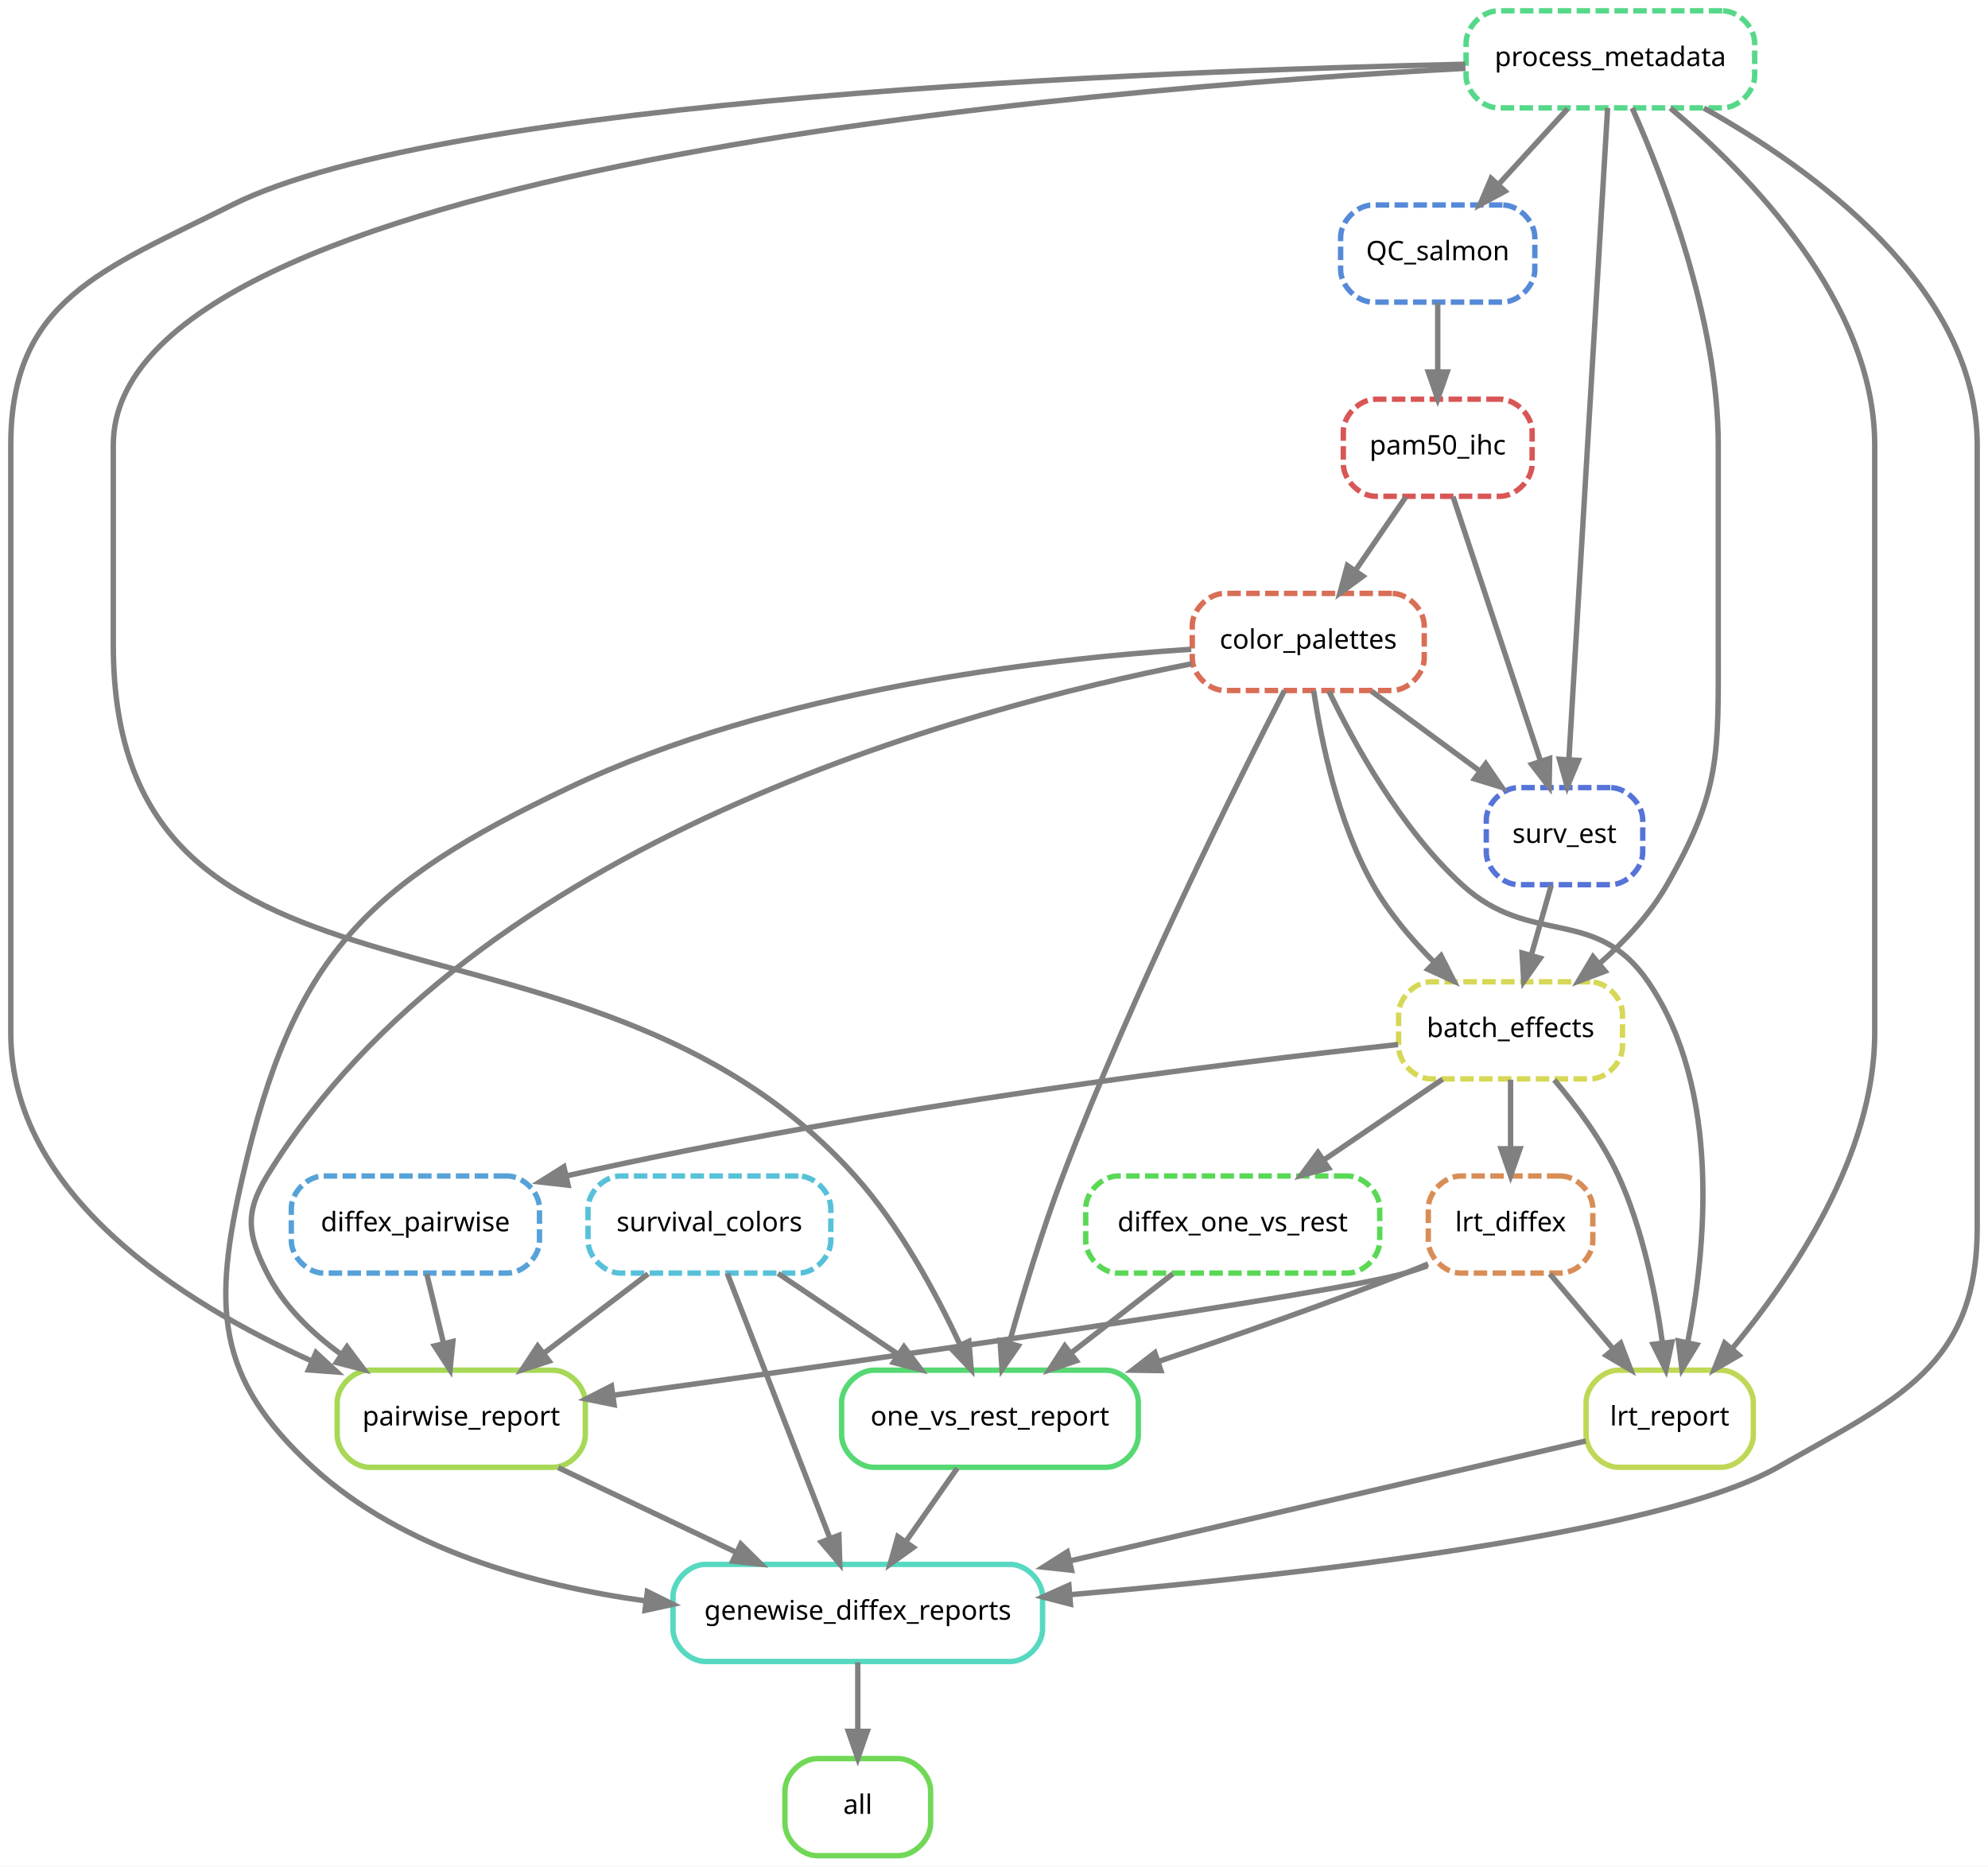
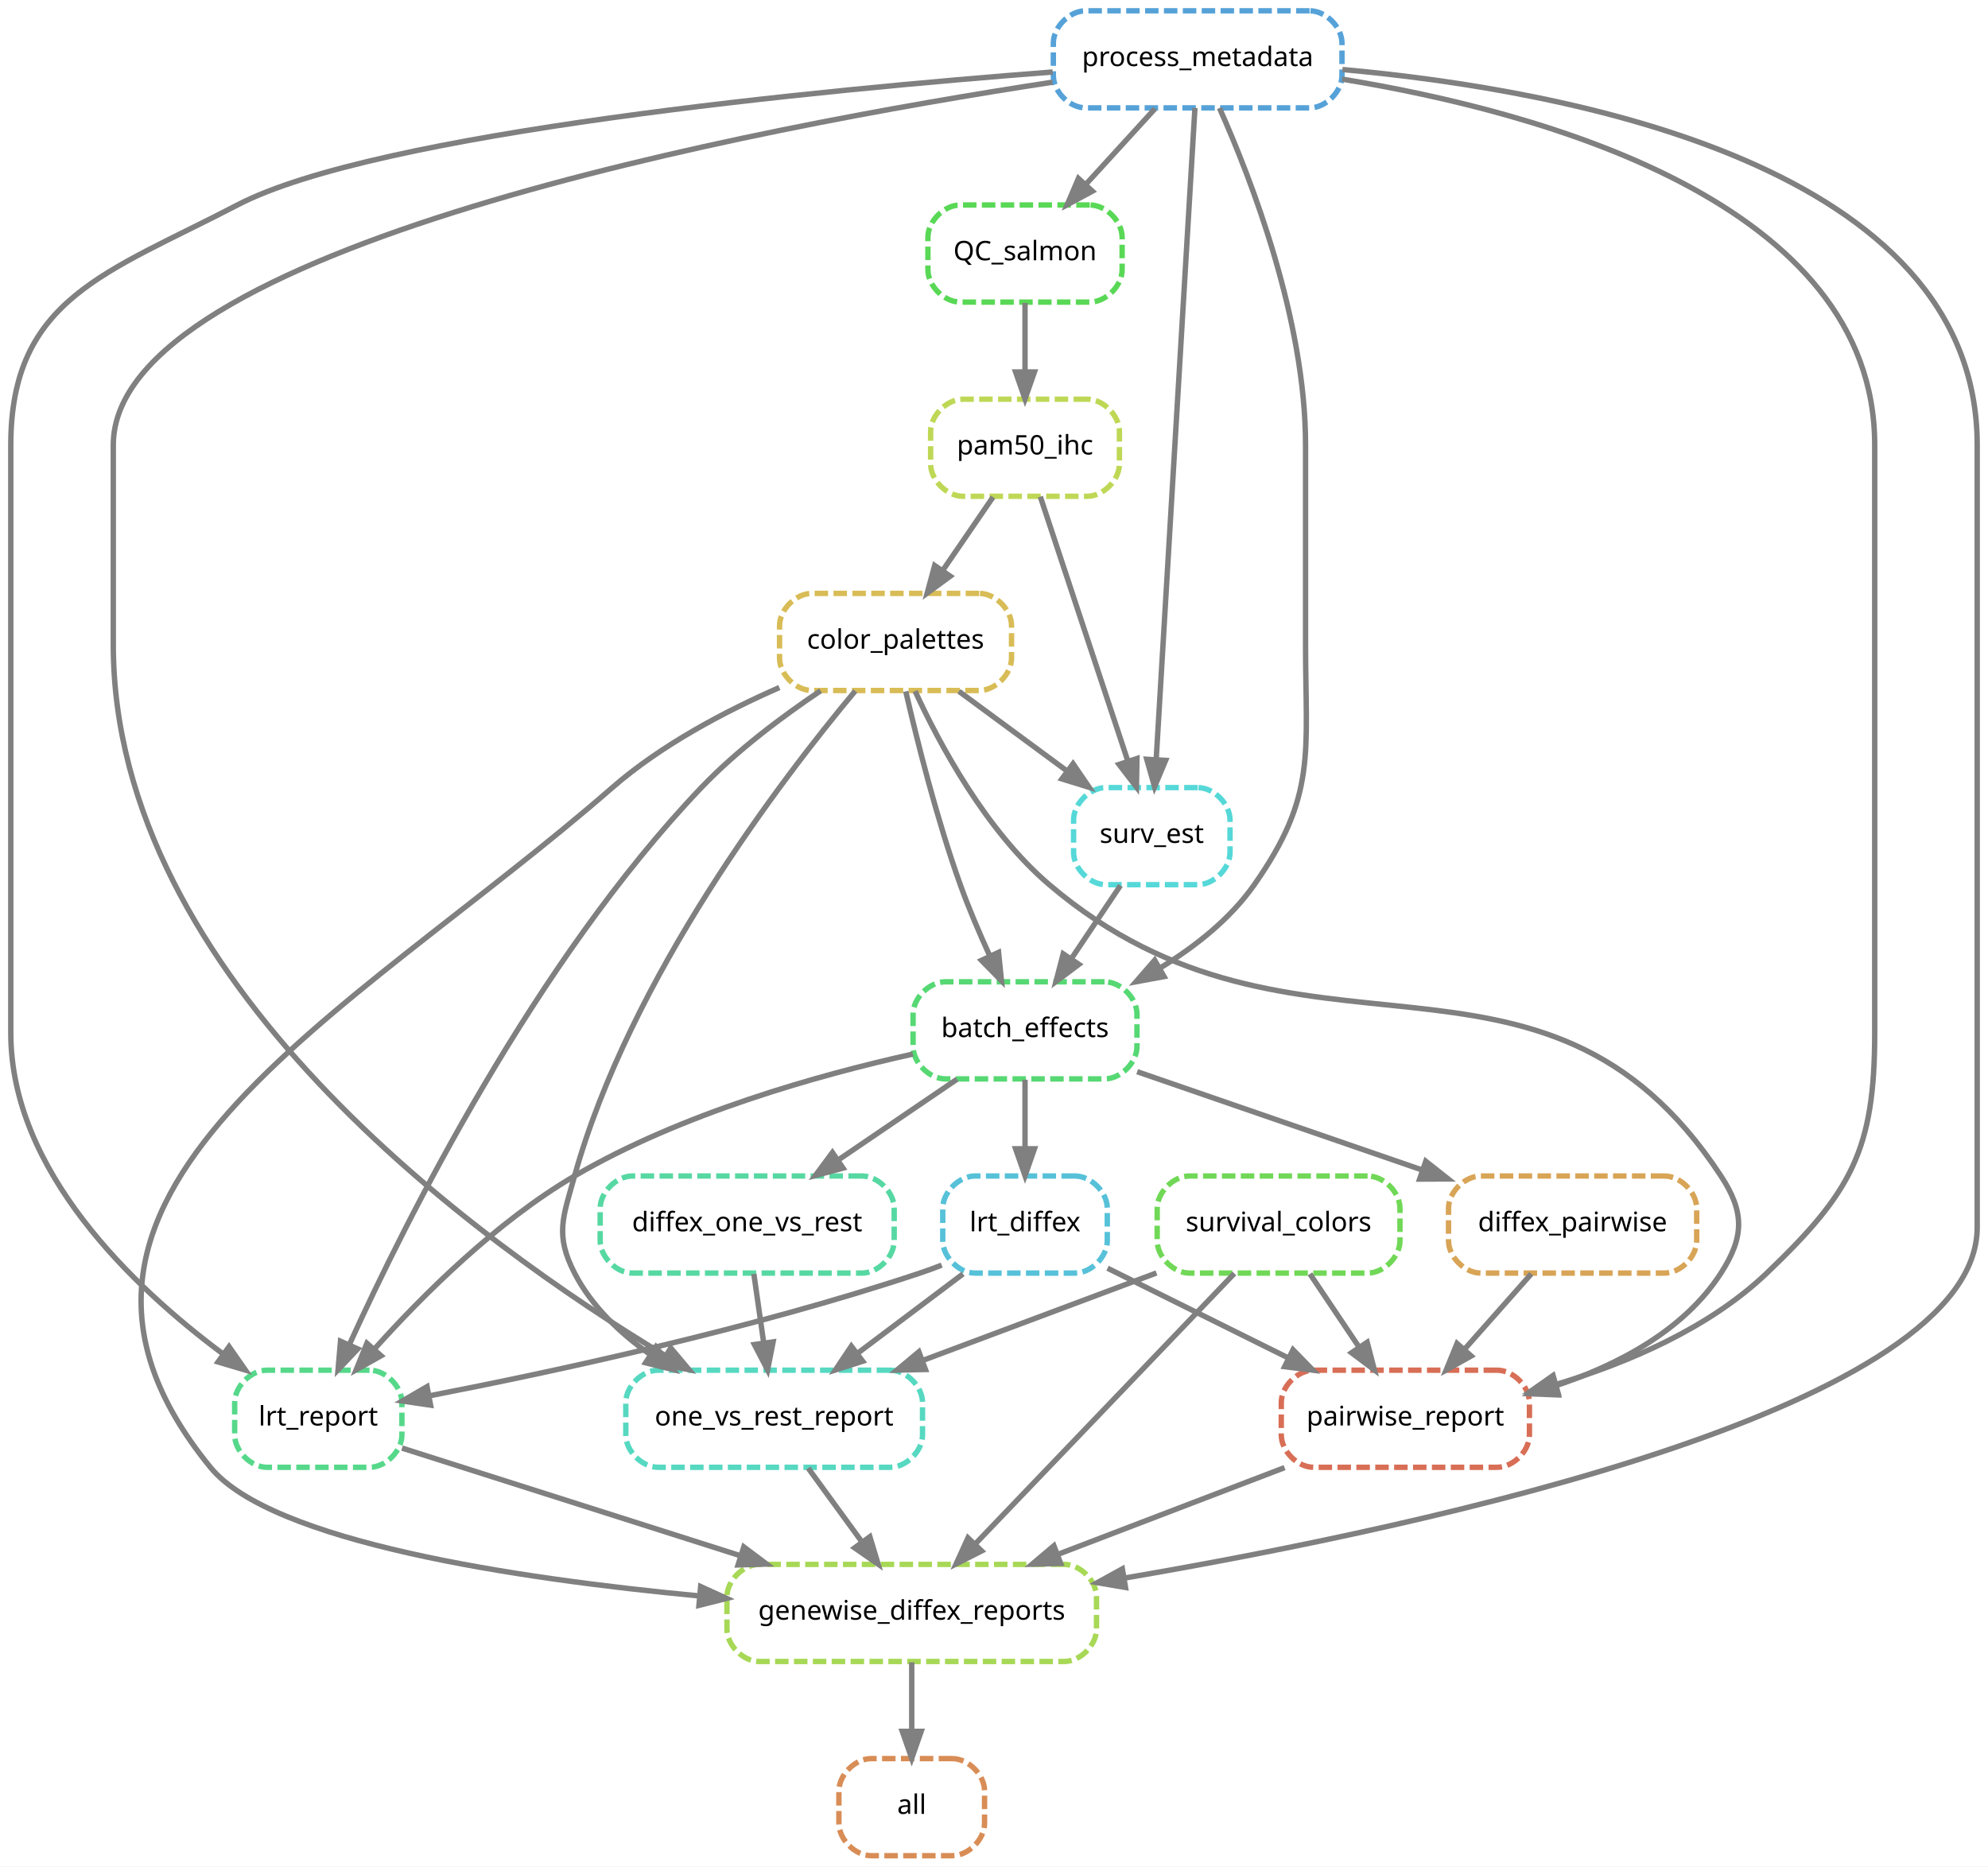
<svg xmlns="http://www.w3.org/2000/svg" width="737pt" height="692pt" viewBox="0.00 0.00 737.00 692.00">
  <g id="graph0" class="graph" transform="scale(1 1) rotate(0) translate(4 688)">
    <polygon fill="white" stroke="transparent" points="-4,4 -4,-688 733,-688 733,4 -4,4" />
    <g id="node1" class="node">
-       <path fill="none" stroke="#d86e56" stroke-width="2" stroke-dasharray="5,2" d="M512,-468C512,-468 450,-468 450,-468 444,-468 438,-462 438,-456 438,-456 438,-444 438,-444 438,-438 444,-432 450,-432 450,-432 512,-432 512,-432 518,-432 524,-438 524,-444 524,-444 524,-456 524,-456 524,-462 518,-468 512,-468" />
-       <text text-anchor="middle" x="481" y="-447.5" font-family="sans" font-size="10.00">color_palettes</text>
+       <path fill="none" stroke="#d86e56" stroke-width="2" stroke-dasharray="5,2" d="M551,-180C551,-180 483,-180 483,-180 477,-180 471,-174 471,-168 471,-168 471,-156 471,-156 471,-150 477,-144 483,-144 483,-144 551,-144 551,-144 557,-144 563,-150 563,-156 563,-156 563,-168 563,-168 563,-174 557,-180 551,-180" />
+       <text text-anchor="middle" x="517" y="-159.5" font-family="sans" font-size="10.00">pairwise_report</text>
+     </g>
+     <g id="node6" class="node">
+       <path fill="none" stroke="#a7d856" stroke-width="2" stroke-dasharray="5,2" d="M390.5,-108C390.5,-108 277.5,-108 277.5,-108 271.5,-108 265.5,-102 265.5,-96 265.5,-96 265.5,-84 265.5,-84 265.5,-78 271.5,-72 277.5,-72 277.5,-72 390.5,-72 390.5,-72 396.5,-72 402.5,-78 402.5,-84 402.5,-84 402.5,-96 402.5,-96 402.5,-102 396.5,-108 390.5,-108" />
+       <text text-anchor="middle" x="334" y="-87.5" font-family="sans" font-size="10.00">genewise_diffex_reports</text>
+     </g>
+     <g id="edge14" class="edge">
+       <path fill="none" stroke="grey" stroke-width="2" d="M472.23,-143.88C446.88,-134.18 414.99,-121.98 388.23,-111.74" />
+       <polygon fill="grey" stroke="grey" stroke-width="2" points="389.21,-108.37 378.62,-108.07 386.71,-114.91 389.21,-108.37" />
+     </g>
+     <g id="node2" class="node">
+       <path fill="none" stroke="#d88d56" stroke-width="2" stroke-dasharray="5,2" d="M349,-36C349,-36 319,-36 319,-36 313,-36 307,-30 307,-24 307,-24 307,-12 307,-12 307,-6 313,0 319,0 319,0 349,0 349,0 355,0 361,-6 361,-12 361,-12 361,-24 361,-24 361,-30 355,-36 349,-36" />
+       <text text-anchor="middle" x="334" y="-15.5" font-family="sans" font-size="10.00">all</text>
    </g>
    <g id="node3" class="node">
-       <path fill="none" stroke="#d6d856" stroke-width="2" stroke-dasharray="5,2" d="M585.5,-324C585.5,-324 526.5,-324 526.5,-324 520.5,-324 514.5,-318 514.5,-312 514.5,-312 514.5,-300 514.5,-300 514.5,-294 520.5,-288 526.5,-288 526.5,-288 585.5,-288 585.5,-288 591.5,-288 597.5,-294 597.5,-300 597.5,-300 597.5,-312 597.5,-312 597.5,-318 591.5,-324 585.5,-324" />
-       <text text-anchor="middle" x="556" y="-303.5" font-family="sans" font-size="10.00">batch_effects</text>
+       <path fill="none" stroke="#56d8a2" stroke-width="2" stroke-dasharray="5,2" d="M315.5,-252C315.5,-252 230.5,-252 230.5,-252 224.5,-252 218.5,-246 218.5,-240 218.5,-240 218.5,-228 218.5,-228 218.5,-222 224.5,-216 230.5,-216 230.5,-216 315.5,-216 315.5,-216 321.5,-216 327.5,-222 327.5,-228 327.5,-228 327.5,-240 327.5,-240 327.5,-246 321.5,-252 315.5,-252" />
+       <text text-anchor="middle" x="273" y="-231.5" font-family="sans" font-size="10.00">diffex_one_vs_rest</text>
+     </g>
+     <g id="node15" class="node">
+       <path fill="none" stroke="#56d8c1" stroke-width="2" stroke-dasharray="5,2" d="M326,-180C326,-180 240,-180 240,-180 234,-180 228,-174 228,-168 228,-168 228,-156 228,-156 228,-150 234,-144 240,-144 240,-144 326,-144 326,-144 332,-144 338,-150 338,-156 338,-156 338,-168 338,-168 338,-174 332,-180 326,-180" />
+       <text text-anchor="middle" x="283" y="-159.5" font-family="sans" font-size="10.00">one_vs_rest_report</text>
+     </g>
+     <g id="edge29" class="edge">
+       <path fill="none" stroke="grey" stroke-width="2" d="M275.47,-215.7C276.57,-207.98 277.9,-198.71 279.13,-190.11" />
+       <polygon fill="grey" stroke="grey" stroke-width="2" points="282.61,-190.5 280.56,-180.1 275.68,-189.51 282.61,-190.5" />
+     </g>
+     <g id="node4" class="node">
+       <path fill="none" stroke="#56d88a" stroke-width="2" stroke-dasharray="5,2" d="M133,-180C133,-180 95,-180 95,-180 89,-180 83,-174 83,-168 83,-168 83,-156 83,-156 83,-150 89,-144 95,-144 95,-144 133,-144 133,-144 139,-144 145,-150 145,-156 145,-156 145,-168 145,-168 145,-174 139,-180 133,-180" />
+       <text text-anchor="middle" x="114" y="-159.5" font-family="sans" font-size="10.00">lrt_report</text>
+     </g>
+     <g id="edge15" class="edge">
+       <path fill="none" stroke="grey" stroke-width="2" d="M145.05,-151.12C177.51,-140.79 229.35,-124.3 270.53,-111.2" />
+       <polygon fill="grey" stroke="grey" stroke-width="2" points="271.74,-114.48 280.21,-108.12 269.62,-107.81 271.74,-114.48" />
+     </g>
+     <g id="node5" class="node">
+       <path fill="none" stroke="#d8bc56" stroke-width="2" stroke-dasharray="5,2" d="M359,-468C359,-468 297,-468 297,-468 291,-468 285,-462 285,-456 285,-456 285,-444 285,-444 285,-438 291,-432 297,-432 297,-432 359,-432 359,-432 365,-432 371,-438 371,-444 371,-444 371,-456 371,-456 371,-462 365,-468 359,-468" />
+       <text text-anchor="middle" x="328" y="-447.5" font-family="sans" font-size="10.00">color_palettes</text>
+     </g>
+     <g id="edge4" class="edge">
+       <path fill="none" stroke="grey" stroke-width="2" d="M335.25,-431.76C344.31,-412.07 361.53,-379.98 385,-360 476.86,-281.81 567.81,-352.85 634,-252 642.78,-238.62 642.67,-229.45 634,-216 620.31,-194.76 595.81,-181.94 572.76,-174.25" />
+       <polygon fill="grey" stroke="grey" stroke-width="2" points="573.59,-170.84 563.01,-171.26 571.54,-177.54 573.59,-170.84" />
+     </g>
+     <g id="edge11" class="edge">
+       <path fill="none" stroke="grey" stroke-width="2" d="M300.22,-431.9C286.04,-422.38 269.07,-409.7 256,-396 194.29,-331.35 146.42,-235.45 125.5,-189.47" />
+       <polygon fill="grey" stroke="grey" stroke-width="2" points="128.62,-187.88 121.33,-180.18 122.23,-190.74 128.62,-187.88" />
+     </g>
+     <g id="edge17" class="edge">
+       <path fill="none" stroke="grey" stroke-width="2" d="M284.93,-433.09C264.69,-424.23 241.08,-411.77 223,-396 124.94,-310.48 -8.3,-244.77 74,-144 96.59,-116.34 187.18,-102.74 255.12,-96.32" />
+       <polygon fill="grey" stroke="grey" stroke-width="2" points="255.75,-99.78 265.39,-95.39 255.12,-92.81 255.75,-99.78" />
+     </g>
+     <g id="node8" class="node">
+       <path fill="none" stroke="#56d873" stroke-width="2" stroke-dasharray="5,2" d="M405.5,-324C405.5,-324 346.5,-324 346.5,-324 340.5,-324 334.5,-318 334.5,-312 334.5,-312 334.5,-300 334.5,-300 334.5,-294 340.5,-288 346.5,-288 346.5,-288 405.5,-288 405.5,-288 411.5,-288 417.5,-294 417.5,-300 417.5,-300 417.5,-312 417.5,-312 417.5,-318 411.5,-324 405.5,-324" />
+       <text text-anchor="middle" x="376" y="-303.5" font-family="sans" font-size="10.00">batch_effects</text>
+     </g>
+     <g id="edge21" class="edge">
+       <path fill="none" stroke="grey" stroke-width="2" d="M331.79,-431.68C335.96,-413.56 343.25,-384.4 352,-360 355.14,-351.25 359.12,-341.95 362.93,-333.62" />
+       <polygon fill="grey" stroke="grey" stroke-width="2" points="366.19,-334.91 367.27,-324.37 359.85,-331.94 366.19,-334.91" />
+     </g>
+     <g id="node12" class="node">
+       <path fill="none" stroke="#56d8d8" stroke-width="2" stroke-dasharray="5,2" d="M440,-396C440,-396 406,-396 406,-396 400,-396 394,-390 394,-384 394,-384 394,-372 394,-372 394,-366 400,-360 406,-360 406,-360 440,-360 440,-360 446,-360 452,-366 452,-372 452,-372 452,-384 452,-384 452,-390 446,-396 440,-396" />
+       <text text-anchor="middle" x="423" y="-375.5" font-family="sans" font-size="10.00">surv_est</text>
+     </g>
+     <g id="edge26" class="edge">
+       <path fill="none" stroke="grey" stroke-width="2" d="M351.48,-431.7C363.56,-422.8 378.45,-411.82 391.52,-402.2" />
+       <polygon fill="grey" stroke="grey" stroke-width="2" points="393.81,-404.85 399.79,-396.1 389.66,-399.22 393.81,-404.85" />
+     </g>
+     <g id="edge33" class="edge">
+       <path fill="none" stroke="grey" stroke-width="2" d="M313.05,-431.82C285.94,-399.38 229.53,-325.71 209,-252 204.71,-236.59 201.69,-230.23 209,-216 215.27,-203.79 225.81,-193.77 236.99,-185.85" />
+       <polygon fill="grey" stroke="grey" stroke-width="2" points="239.16,-188.61 245.61,-180.2 235.33,-182.75 239.16,-188.61" />
+     </g>
+     <g id="edge6" class="edge">
+       <path fill="none" stroke="grey" stroke-width="2" d="M334,-71.7C334,-63.98 334,-54.71 334,-46.11" />
+       <polygon fill="grey" stroke="grey" stroke-width="2" points="337.5,-46.1 334,-36.1 330.5,-46.1 337.5,-46.1" />
+     </g>
+     <g id="node7" class="node">
+       <path fill="none" stroke="#70d856" stroke-width="2" stroke-dasharray="5,2" d="M503,-252C503,-252 437,-252 437,-252 431,-252 425,-246 425,-240 425,-240 425,-228 425,-228 425,-222 431,-216 437,-216 437,-216 503,-216 503,-216 509,-216 515,-222 515,-228 515,-228 515,-240 515,-240 515,-246 509,-252 503,-252" />
+       <text text-anchor="middle" x="470" y="-231.5" font-family="sans" font-size="10.00">survival_colors</text>
+     </g>
+     <g id="edge1" class="edge">
+       <path fill="none" stroke="grey" stroke-width="2" d="M481.62,-215.7C487.14,-207.47 493.85,-197.48 499.93,-188.42" />
+       <polygon fill="grey" stroke="grey" stroke-width="2" points="502.85,-190.36 505.52,-180.1 497.04,-186.46 502.85,-190.36" />
+     </g>
+     <g id="edge13" class="edge">
+       <path fill="none" stroke="grey" stroke-width="2" d="M453.6,-215.87C429.7,-190.92 385.19,-144.45 357.73,-115.77" />
+       <polygon fill="grey" stroke="grey" stroke-width="2" points="359.91,-112.99 350.46,-108.19 354.85,-117.83 359.91,-112.99" />
+     </g>
+     <g id="edge30" class="edge">
+       <path fill="none" stroke="grey" stroke-width="2" d="M424.73,-216.05C398.63,-206.28 365.61,-193.92 338.01,-183.59" />
+       <polygon fill="grey" stroke="grey" stroke-width="2" points="339.09,-180.26 328.5,-180.03 336.64,-186.82 339.09,-180.26" />
+     </g>
+     <g id="edge7" class="edge">
+       <path fill="none" stroke="grey" stroke-width="2" d="M350.8,-287.88C337.59,-278.89 321.21,-267.76 306.89,-258.03" />
+       <polygon fill="grey" stroke="grey" stroke-width="2" points="308.53,-254.92 298.29,-252.19 304.6,-260.71 308.53,-254.92" />
+     </g>
+     <g id="edge8" class="edge">
+       <path fill="none" stroke="grey" stroke-width="2" d="M334.41,-297.21C299.27,-289.39 248.5,-275.15 209,-252 180.04,-235.03 152.7,-207.79 134.86,-187.91" />
+       <polygon fill="grey" stroke="grey" stroke-width="2" points="137.27,-185.36 128.04,-180.16 132.02,-189.98 137.27,-185.36" />
+     </g>
+     <g id="node10" class="node">
+       <path fill="none" stroke="#d8a456" stroke-width="2" stroke-dasharray="5,2" d="M613,-252C613,-252 545,-252 545,-252 539,-252 533,-246 533,-240 533,-240 533,-228 533,-228 533,-222 539,-216 545,-216 545,-216 613,-216 613,-216 619,-216 625,-222 625,-228 625,-228 625,-240 625,-240 625,-246 619,-252 613,-252" />
+       <text text-anchor="middle" x="579" y="-231.5" font-family="sans" font-size="10.00">diffex_pairwise</text>
+     </g>
+     <g id="edge23" class="edge">
+       <path fill="none" stroke="grey" stroke-width="2" d="M417.57,-290.67C448.08,-280.14 489.85,-265.74 523.25,-254.22" />
+       <polygon fill="grey" stroke="grey" stroke-width="2" points="524.57,-257.47 532.88,-250.9 522.29,-250.85 524.57,-257.47" />
+     </g>
+     <g id="node13" class="node">
+       <path fill="none" stroke="#56c1d8" stroke-width="2" stroke-dasharray="5,2" d="M394.5,-252C394.5,-252 357.5,-252 357.5,-252 351.5,-252 345.5,-246 345.5,-240 345.5,-240 345.5,-228 345.5,-228 345.5,-222 351.5,-216 357.5,-216 357.5,-216 394.5,-216 394.5,-216 400.5,-216 406.5,-222 406.5,-228 406.5,-228 406.5,-240 406.5,-240 406.5,-246 400.5,-252 394.5,-252" />
+       <text text-anchor="middle" x="376" y="-231.5" font-family="sans" font-size="10.00">lrt_diffex</text>
+     </g>
+     <g id="edge28" class="edge">
+       <path fill="none" stroke="grey" stroke-width="2" d="M376,-287.7C376,-279.98 376,-270.71 376,-262.11" />
+       <polygon fill="grey" stroke="grey" stroke-width="2" points="379.5,-262.1 376,-252.1 372.5,-262.1 379.5,-262.1" />
+     </g>
+     <g id="node9" class="node">
+       <path fill="none" stroke="#59d856" stroke-width="2" stroke-dasharray="5,2" d="M400,-612C400,-612 352,-612 352,-612 346,-612 340,-606 340,-600 340,-600 340,-588 340,-588 340,-582 346,-576 352,-576 352,-576 400,-576 400,-576 406,-576 412,-582 412,-588 412,-588 412,-600 412,-600 412,-606 406,-612 400,-612" />
+       <text text-anchor="middle" x="376" y="-591.5" font-family="sans" font-size="10.00">QC_salmon</text>
+     </g>
+     <g id="node11" class="node">
+       <path fill="none" stroke="#bed856" stroke-width="2" stroke-dasharray="5,2" d="M399,-540C399,-540 353,-540 353,-540 347,-540 341,-534 341,-528 341,-528 341,-516 341,-516 341,-510 347,-504 353,-504 353,-504 399,-504 399,-504 405,-504 411,-510 411,-516 411,-516 411,-528 411,-528 411,-534 405,-540 399,-540" />
+       <text text-anchor="middle" x="376" y="-519.5" font-family="sans" font-size="10.00">pam50_ihc</text>
+     </g>
+     <g id="edge24" class="edge">
+       <path fill="none" stroke="grey" stroke-width="2" d="M376,-575.7C376,-567.98 376,-558.71 376,-550.11" />
+       <polygon fill="grey" stroke="grey" stroke-width="2" points="379.5,-550.1 376,-540.1 372.5,-550.1 379.5,-550.1" />
    </g>
    <g id="edge3" class="edge">
-       <path fill="none" stroke="grey" stroke-width="2" d="M483.01,-431.97C485.79,-413.31 492,-382.98 505,-360 510.93,-349.51 519.42,-339.56 527.77,-331.16" />
-       <polygon fill="grey" stroke="grey" stroke-width="2" points="530.22,-333.67 535.01,-324.22 525.37,-328.61 530.22,-333.67" />
+       <path fill="none" stroke="grey" stroke-width="2" d="M563.67,-215.7C556.24,-207.3 547.18,-197.07 539.02,-187.86" />
+       <polygon fill="grey" stroke="grey" stroke-width="2" points="541.4,-185.27 532.15,-180.1 536.16,-189.91 541.4,-185.27" />
    </g>
-     <g id="node4" class="node">
-       <path fill="none" stroke="#a7d856" stroke-width="2" d="M201,-180C201,-180 133,-180 133,-180 127,-180 121,-174 121,-168 121,-168 121,-156 121,-156 121,-150 127,-144 133,-144 133,-144 201,-144 201,-144 207,-144 213,-150 213,-156 213,-156 213,-168 213,-168 213,-174 207,-180 201,-180" />
-       <text text-anchor="middle" x="167" y="-159.5" font-family="sans" font-size="10.00">pairwise_report</text>
+     <g id="edge12" class="edge">
+       <path fill="none" stroke="grey" stroke-width="2" d="M364.13,-503.7C358.5,-495.47 351.65,-485.48 345.43,-476.42" />
+       <polygon fill="grey" stroke="grey" stroke-width="2" points="348.27,-474.37 339.73,-468.1 342.5,-478.33 348.27,-474.37" />
    </g>
-     <g id="edge8" class="edge">
-       <path fill="none" stroke="grey" stroke-width="2" d="M437.78,-441.9C354.06,-425.55 171.32,-376.64 95,-252 86.64,-238.35 87.78,-230.28 95,-216 101.14,-203.86 111.52,-193.82 122.51,-185.86" />
-       <polygon fill="grey" stroke="grey" stroke-width="2" points="124.62,-188.66 130.97,-180.19 120.72,-182.85 124.62,-188.66" />
-     </g>
-     <g id="node8" class="node">
-       <path fill="none" stroke="#56d8c1" stroke-width="2" d="M370.5,-108C370.5,-108 257.5,-108 257.5,-108 251.5,-108 245.5,-102 245.5,-96 245.5,-96 245.5,-84 245.5,-84 245.5,-78 251.5,-72 257.5,-72 257.5,-72 370.5,-72 370.5,-72 376.5,-72 382.5,-78 382.5,-84 382.5,-84 382.5,-96 382.5,-96 382.5,-102 376.5,-108 370.5,-108" />
-       <text text-anchor="middle" x="314" y="-87.5" font-family="sans" font-size="10.00">genewise_diffex_reports</text>
-     </g>
-     <g id="edge13" class="edge">
-       <path fill="none" stroke="grey" stroke-width="2" d="M437.62,-447.29C381.78,-443.62 282.91,-432.11 207,-396 131.51,-360.09 104.75,-333.46 86,-252 74.93,-203.89 75.55,-177.31 112,-144 145.38,-113.5 194.18,-100.13 235.45,-94.45" />
-       <polygon fill="grey" stroke="grey" stroke-width="2" points="236,-97.91 245.49,-93.2 235.14,-90.96 236,-97.91" />
-     </g>
-     <g id="node9" class="node">
-       <path fill="none" stroke="#bed856" stroke-width="2" d="M634,-180C634,-180 596,-180 596,-180 590,-180 584,-174 584,-168 584,-168 584,-156 584,-156 584,-150 590,-144 596,-144 596,-144 634,-144 634,-144 640,-144 646,-150 646,-156 646,-156 646,-168 646,-168 646,-174 640,-180 634,-180" />
-       <text text-anchor="middle" x="615" y="-159.5" font-family="sans" font-size="10.00">lrt_report</text>
+     <g id="edge27" class="edge">
+       <path fill="none" stroke="grey" stroke-width="2" d="M381.67,-503.87C389.71,-479.56 404.52,-434.82 414.06,-406.01" />
+       <polygon fill="grey" stroke="grey" stroke-width="2" points="417.49,-406.78 417.31,-396.19 410.85,-404.58 417.49,-406.78" />
    </g>
    <g id="edge19" class="edge">
-       <path fill="none" stroke="grey" stroke-width="2" d="M488.68,-431.71C498.02,-412.26 515.39,-380.68 538,-360 563.52,-336.65 587.46,-352.54 607,-324 634.36,-284.03 628.38,-224.5 621.64,-190.14" />
-       <polygon fill="grey" stroke="grey" stroke-width="2" points="625.05,-189.39 619.55,-180.34 618.21,-190.85 625.05,-189.39" />
+       <path fill="none" stroke="grey" stroke-width="2" d="M411.38,-359.7C405.86,-351.47 399.15,-341.48 393.07,-332.42" />
+       <polygon fill="grey" stroke="grey" stroke-width="2" points="395.96,-330.46 387.48,-324.1 390.15,-334.36 395.96,-330.46" />
    </g>
-     <g id="node12" class="node">
-       <path fill="none" stroke="#56d873" stroke-width="2" d="M406,-180C406,-180 320,-180 320,-180 314,-180 308,-174 308,-168 308,-168 308,-156 308,-156 308,-150 314,-144 320,-144 320,-144 406,-144 406,-144 412,-144 418,-150 418,-156 418,-156 418,-168 418,-168 418,-174 412,-180 406,-180" />
-       <text text-anchor="middle" x="363" y="-159.5" font-family="sans" font-size="10.00">one_vs_rest_report</text>
+     <g id="edge5" class="edge">
+       <path fill="none" stroke="grey" stroke-width="2" d="M406.59,-217.81C426.23,-208.07 452.01,-195.26 473.73,-184.48" />
+       <polygon fill="grey" stroke="grey" stroke-width="2" points="475.35,-187.58 482.75,-180 472.24,-181.31 475.35,-187.58" />
    </g>
-     <g id="edge27" class="edge">
-       <path fill="none" stroke="grey" stroke-width="2" d="M472.15,-431.95C454.85,-398.22 416,-320.31 390,-252 382.22,-231.56 375.12,-207.84 370.15,-190.03" />
-       <polygon fill="grey" stroke="grey" stroke-width="2" points="373.5,-189.02 367.48,-180.3 366.75,-190.87 373.5,-189.02" />
+     <g id="edge9" class="edge">
+       <path fill="none" stroke="grey" stroke-width="2" d="M345.11,-218.95C342.39,-217.89 339.66,-216.89 337,-216 274.84,-195.25 200.38,-179.26 155.16,-170.5" />
+       <polygon fill="grey" stroke="grey" stroke-width="2" points="155.63,-167.03 145.15,-168.58 154.31,-173.9 155.63,-167.03" />
    </g>
-     <g id="node15" class="node">
-       <path fill="none" stroke="#5673d8" stroke-width="2" stroke-dasharray="5,2" d="M593,-396C593,-396 559,-396 559,-396 553,-396 547,-390 547,-384 547,-384 547,-372 547,-372 547,-366 553,-360 559,-360 559,-360 593,-360 593,-360 599,-360 605,-366 605,-372 605,-372 605,-384 605,-384 605,-390 599,-396 593,-396" />
-       <text text-anchor="middle" x="576" y="-375.5" font-family="sans" font-size="10.00">surv_est</text>
+     <g id="edge31" class="edge">
+       <path fill="none" stroke="grey" stroke-width="2" d="M353.01,-215.7C341.19,-206.8 326.61,-195.82 313.82,-186.2" />
+       <polygon fill="grey" stroke="grey" stroke-width="2" points="315.82,-183.32 305.72,-180.1 311.61,-188.91 315.82,-183.32" />
+     </g>
+     <g id="node14" class="node">
+       <path fill="none" stroke="#56a2d8" stroke-width="2" stroke-dasharray="5,2" d="M481.5,-684C481.5,-684 398.5,-684 398.5,-684 392.5,-684 386.5,-678 386.5,-672 386.5,-672 386.5,-660 386.5,-660 386.5,-654 392.5,-648 398.5,-648 398.5,-648 481.5,-648 481.5,-648 487.5,-648 493.5,-654 493.5,-660 493.5,-660 493.5,-672 493.5,-672 493.5,-678 487.5,-684 481.5,-684" />
+       <text text-anchor="middle" x="440" y="-663.5" font-family="sans" font-size="10.00">process_metadata</text>
+     </g>
+     <g id="edge2" class="edge">
+       <path fill="none" stroke="grey" stroke-width="2" d="M493.54,-658.66C567.25,-646.62 691,-612.99 691,-523 691,-523 691,-523 691,-305 691,-261.63 682.36,-245.96 651,-216 629.59,-195.54 599.32,-182.67 572.97,-174.75" />
+       <polygon fill="grey" stroke="grey" stroke-width="2" points="573.67,-171.31 563.09,-171.95 571.76,-178.04 573.67,-171.31" />
+     </g>
+     <g id="edge10" class="edge">
+       <path fill="none" stroke="grey" stroke-width="2" d="M386.26,-661.31C300.1,-654.68 135.52,-638.89 84,-612 35.78,-586.83 0,-577.39 0,-523 0,-523 0,-523 0,-305 0,-254 45.27,-210.88 78.76,-185.97" />
+       <polygon fill="grey" stroke="grey" stroke-width="2" points="80.92,-188.73 86.98,-180.04 76.83,-183.05 80.92,-188.73" />
+     </g>
+     <g id="edge16" class="edge">
+       <path fill="none" stroke="grey" stroke-width="2" d="M493.68,-662.22C577.26,-654.67 729,-626.7 729,-523 729,-523 729,-523 729,-233 729,-166.51 528.27,-122.65 413,-102.95" />
+       <polygon fill="grey" stroke="grey" stroke-width="2" points="413.25,-99.45 402.8,-101.23 412.08,-106.35 413.25,-99.45" />
+     </g>
+     <g id="edge20" class="edge">
+       <path fill="none" stroke="grey" stroke-width="2" d="M448.09,-647.95C459.78,-621.72 480,-569.61 480,-523 480,-523 480,-523 480,-449 480,-408.55 484.23,-393.11 461,-360 452.15,-347.39 439.26,-337.16 426.17,-329.18" />
+       <polygon fill="grey" stroke="grey" stroke-width="2" points="427.54,-325.93 417.12,-324.01 424.07,-332.01 427.54,-325.93" />
+     </g>
+     <g id="edge22" class="edge">
+       <path fill="none" stroke="grey" stroke-width="2" d="M424.18,-647.7C416.43,-639.22 406.96,-628.86 398.48,-619.58" />
+       <polygon fill="grey" stroke="grey" stroke-width="2" points="400.97,-617.12 391.64,-612.1 395.8,-621.85 400.97,-617.12" />
+     </g>
+     <g id="edge25" class="edge">
+       <path fill="none" stroke="grey" stroke-width="2" d="M438.99,-647.97C436.15,-600.29 428.12,-465.18 424.64,-406.63" />
+       <polygon fill="grey" stroke="grey" stroke-width="2" points="428.12,-406.08 424.03,-396.31 421.13,-406.5 428.12,-406.08" />
    </g>
    <g id="edge32" class="edge">
-       <path fill="none" stroke="grey" stroke-width="2" d="M504.48,-431.7C516.56,-422.8 531.45,-411.82 544.52,-402.2" />
-       <polygon fill="grey" stroke="grey" stroke-width="2" points="546.81,-404.85 552.79,-396.1 542.66,-399.22 546.81,-404.85" />
-     </g>
-     <g id="node2" class="node">
-       <path fill="none" stroke="#d88d56" stroke-width="2" stroke-dasharray="5,2" d="M574.5,-252C574.5,-252 537.5,-252 537.5,-252 531.5,-252 525.5,-246 525.5,-240 525.5,-240 525.5,-228 525.5,-228 525.5,-222 531.5,-216 537.5,-216 537.5,-216 574.5,-216 574.5,-216 580.5,-216 586.5,-222 586.5,-228 586.5,-228 586.5,-240 586.5,-240 586.5,-246 580.5,-252 574.5,-252" />
-       <text text-anchor="middle" x="556" y="-231.5" font-family="sans" font-size="10.00">lrt_diffex</text>
-     </g>
-     <g id="edge9" class="edge">
-       <path fill="none" stroke="grey" stroke-width="2" d="M525.19,-218.7C522.45,-217.7 519.7,-216.78 517,-216 489.36,-208.03 314.93,-183.37 223.22,-170.69" />
-       <polygon fill="grey" stroke="grey" stroke-width="2" points="223.65,-167.22 213.26,-169.32 222.69,-174.15 223.65,-167.22" />
-     </g>
-     <g id="edge21" class="edge">
-       <path fill="none" stroke="grey" stroke-width="2" d="M570.58,-215.7C577.66,-207.3 586.28,-197.07 594.05,-187.86" />
-       <polygon fill="grey" stroke="grey" stroke-width="2" points="596.81,-190.01 600.58,-180.1 591.46,-185.49 596.81,-190.01" />
-     </g>
-     <g id="edge28" class="edge">
-       <path fill="none" stroke="grey" stroke-width="2" d="M525.44,-219.4C522.6,-218.22 519.75,-217.07 517,-216 487.18,-204.39 453.64,-192.69 425.48,-183.25" />
-       <polygon fill="grey" stroke="grey" stroke-width="2" points="426.36,-179.85 415.77,-180 424.14,-186.49 426.36,-179.85" />
-     </g>
-     <g id="edge2" class="edge">
-       <path fill="none" stroke="grey" stroke-width="2" d="M556,-287.7C556,-279.98 556,-270.71 556,-262.11" />
-       <polygon fill="grey" stroke="grey" stroke-width="2" points="559.5,-262.1 556,-252.1 552.5,-262.1 559.5,-262.1" />
-     </g>
-     <g id="edge20" class="edge">
-       <path fill="none" stroke="grey" stroke-width="2" d="M572.2,-287.63C580.49,-277.84 590.06,-265 596,-252 605,-232.3 609.81,-208.17 612.33,-190.01" />
-       <polygon fill="grey" stroke="grey" stroke-width="2" points="615.81,-190.45 613.57,-180.09 608.86,-189.58 615.81,-190.45" />
-     </g>
-     <g id="node11" class="node">
-       <path fill="none" stroke="#56a2d8" stroke-width="2" stroke-dasharray="5,2" d="M184,-252C184,-252 116,-252 116,-252 110,-252 104,-246 104,-240 104,-240 104,-228 104,-228 104,-222 110,-216 116,-216 116,-216 184,-216 184,-216 190,-216 196,-222 196,-228 196,-228 196,-240 196,-240 196,-246 190,-252 184,-252" />
-       <text text-anchor="middle" x="150" y="-231.5" font-family="sans" font-size="10.00">diffex_pairwise</text>
-     </g>
-     <g id="edge24" class="edge">
-       <path fill="none" stroke="grey" stroke-width="2" d="M514.29,-300.75C449.95,-293.75 322.6,-278.13 205.89,-252.02" />
-       <polygon fill="grey" stroke="grey" stroke-width="2" points="206.6,-248.59 196.08,-249.79 205.05,-255.42 206.6,-248.59" />
-     </g>
-     <g id="node13" class="node">
-       <path fill="none" stroke="#59d856" stroke-width="2" stroke-dasharray="5,2" d="M495.5,-252C495.5,-252 410.5,-252 410.5,-252 404.5,-252 398.5,-246 398.5,-240 398.5,-240 398.5,-228 398.5,-228 398.5,-222 404.5,-216 410.5,-216 410.5,-216 495.5,-216 495.5,-216 501.5,-216 507.5,-222 507.5,-228 507.5,-228 507.5,-240 507.5,-240 507.5,-246 501.5,-252 495.5,-252" />
-       <text text-anchor="middle" x="453" y="-231.5" font-family="sans" font-size="10.00">diffex_one_vs_rest</text>
-     </g>
-     <g id="edge30" class="edge">
-       <path fill="none" stroke="grey" stroke-width="2" d="M530.8,-287.88C517.59,-278.89 501.21,-267.76 486.89,-258.03" />
-       <polygon fill="grey" stroke="grey" stroke-width="2" points="488.53,-254.92 478.29,-252.19 484.6,-260.71 488.53,-254.92" />
-     </g>
-     <g id="edge17" class="edge">
-       <path fill="none" stroke="grey" stroke-width="2" d="M202.96,-143.88C222.88,-134.39 247.82,-122.51 269.02,-112.42" />
-       <polygon fill="grey" stroke="grey" stroke-width="2" points="270.63,-115.53 278.16,-108.07 267.62,-109.21 270.63,-115.53" />
-     </g>
-     <g id="node5" class="node">
-       <path fill="none" stroke="#70d856" stroke-width="2" d="M329,-36C329,-36 299,-36 299,-36 293,-36 287,-30 287,-24 287,-24 287,-12 287,-12 287,-6 293,0 299,0 299,0 329,0 329,0 335,0 341,-6 341,-12 341,-12 341,-24 341,-24 341,-30 335,-36 329,-36" />
-       <text text-anchor="middle" x="314" y="-15.5" font-family="sans" font-size="10.00">all</text>
-     </g>
-     <g id="node6" class="node">
-       <path fill="none" stroke="#d85656" stroke-width="2" stroke-dasharray="5,2" d="M552,-540C552,-540 506,-540 506,-540 500,-540 494,-534 494,-528 494,-528 494,-516 494,-516 494,-510 500,-504 506,-504 506,-504 552,-504 552,-504 558,-504 564,-510 564,-516 564,-516 564,-528 564,-528 564,-534 558,-540 552,-540" />
-       <text text-anchor="middle" x="529" y="-519.5" font-family="sans" font-size="10.00">pam50_ihc</text>
-     </g>
-     <g id="edge1" class="edge">
-       <path fill="none" stroke="grey" stroke-width="2" d="M517.13,-503.7C511.5,-495.47 504.65,-485.48 498.43,-476.42" />
-       <polygon fill="grey" stroke="grey" stroke-width="2" points="501.27,-474.37 492.73,-468.1 495.5,-478.33 501.27,-474.37" />
-     </g>
-     <g id="edge31" class="edge">
-       <path fill="none" stroke="grey" stroke-width="2" d="M534.67,-503.87C542.71,-479.56 557.52,-434.82 567.06,-406.01" />
-       <polygon fill="grey" stroke="grey" stroke-width="2" points="570.49,-406.78 570.31,-396.19 563.85,-404.58 570.49,-406.78" />
-     </g>
-     <g id="node7" class="node">
-       <path fill="none" stroke="#56c1d8" stroke-width="2" stroke-dasharray="5,2" d="M292,-252C292,-252 226,-252 226,-252 220,-252 214,-246 214,-240 214,-240 214,-228 214,-228 214,-222 220,-216 226,-216 226,-216 292,-216 292,-216 298,-216 304,-222 304,-228 304,-228 304,-240 304,-240 304,-246 298,-252 292,-252" />
-       <text text-anchor="middle" x="259" y="-231.5" font-family="sans" font-size="10.00">survival_colors</text>
-     </g>
-     <g id="edge6" class="edge">
-       <path fill="none" stroke="grey" stroke-width="2" d="M236.26,-215.7C224.56,-206.8 210.14,-195.82 197.49,-186.2" />
-       <polygon fill="grey" stroke="grey" stroke-width="2" points="199.56,-183.37 189.48,-180.1 195.32,-188.94 199.56,-183.37" />
-     </g>
-     <g id="edge14" class="edge">
-       <path fill="none" stroke="grey" stroke-width="2" d="M265.63,-215.87C275.09,-191.46 292.53,-146.43 303.68,-117.64" />
-       <polygon fill="grey" stroke="grey" stroke-width="2" points="306.99,-118.78 307.34,-108.19 300.47,-116.25 306.99,-118.78" />
-     </g>
-     <g id="edge25" class="edge">
-       <path fill="none" stroke="grey" stroke-width="2" d="M284.44,-215.88C297.79,-206.89 314.32,-195.76 328.78,-186.03" />
-       <polygon fill="grey" stroke="grey" stroke-width="2" points="331.12,-188.68 337.46,-180.19 327.21,-182.87 331.12,-188.68" />
-     </g>
-     <g id="edge11" class="edge">
-       <path fill="none" stroke="grey" stroke-width="2" d="M314,-71.7C314,-63.98 314,-54.71 314,-46.11" />
-       <polygon fill="grey" stroke="grey" stroke-width="2" points="317.5,-46.1 314,-36.1 310.5,-46.1 317.5,-46.1" />
-     </g>
-     <g id="edge15" class="edge">
-       <path fill="none" stroke="grey" stroke-width="2" d="M583.92,-153.77C539.15,-143.36 455.03,-123.8 392.55,-109.27" />
-       <polygon fill="grey" stroke="grey" stroke-width="2" points="393.25,-105.84 382.72,-106.98 391.67,-112.66 393.25,-105.84" />
-     </g>
-     <g id="node10" class="node">
-       <path fill="none" stroke="#568ad8" stroke-width="2" stroke-dasharray="5,2" d="M553,-612C553,-612 505,-612 505,-612 499,-612 493,-606 493,-600 493,-600 493,-588 493,-588 493,-582 499,-576 505,-576 505,-576 553,-576 553,-576 559,-576 565,-582 565,-588 565,-588 565,-600 565,-600 565,-606 559,-612 553,-612" />
-       <text text-anchor="middle" x="529" y="-591.5" font-family="sans" font-size="10.00">QC_salmon</text>
-     </g>
-     <g id="edge12" class="edge">
-       <path fill="none" stroke="grey" stroke-width="2" d="M529,-575.7C529,-567.98 529,-558.71 529,-550.11" />
-       <polygon fill="grey" stroke="grey" stroke-width="2" points="532.5,-550.1 529,-540.1 525.5,-550.1 532.5,-550.1" />
-     </g>
-     <g id="edge7" class="edge">
-       <path fill="none" stroke="grey" stroke-width="2" d="M154.2,-215.7C156.1,-207.9 158.38,-198.51 160.48,-189.83" />
-       <polygon fill="grey" stroke="grey" stroke-width="2" points="163.89,-190.65 162.85,-180.1 157.08,-189 163.89,-190.65" />
-     </g>
-     <g id="edge16" class="edge">
-       <path fill="none" stroke="grey" stroke-width="2" d="M350.89,-143.7C345.13,-135.47 338.14,-125.48 331.79,-116.42" />
-       <polygon fill="grey" stroke="grey" stroke-width="2" points="334.58,-114.29 325.97,-108.1 328.84,-118.3 334.58,-114.29" />
-     </g>
-     <g id="edge26" class="edge">
-       <path fill="none" stroke="grey" stroke-width="2" d="M430.75,-215.7C419.42,-206.88 405.47,-196.03 393.18,-186.47" />
-       <polygon fill="grey" stroke="grey" stroke-width="2" points="395.03,-183.48 384.99,-180.1 390.74,-189.01 395.03,-183.48" />
-     </g>
-     <g id="node14" class="node">
-       <path fill="none" stroke="#56d88a" stroke-width="2" stroke-dasharray="5,2" d="M634.5,-684C634.5,-684 551.5,-684 551.5,-684 545.5,-684 539.5,-678 539.5,-672 539.5,-672 539.5,-660 539.5,-660 539.5,-654 545.5,-648 551.5,-648 551.5,-648 634.5,-648 634.5,-648 640.5,-648 646.5,-654 646.5,-660 646.5,-660 646.5,-672 646.5,-672 646.5,-678 640.5,-684 634.5,-684" />
-       <text text-anchor="middle" x="593" y="-663.5" font-family="sans" font-size="10.00">process_metadata</text>
-     </g>
-     <g id="edge5" class="edge">
-       <path fill="none" stroke="grey" stroke-width="2" d="M601.09,-647.95C612.78,-621.72 633,-569.61 633,-523 633,-523 633,-523 633,-449 633,-408.55 634.11,-395.09 614,-360 607.69,-349 598.32,-339 588.94,-330.72" />
-       <polygon fill="grey" stroke="grey" stroke-width="2" points="591.04,-327.92 581.12,-324.19 586.55,-333.29 591.04,-327.92" />
-     </g>
-     <g id="edge10" class="edge">
-       <path fill="none" stroke="grey" stroke-width="2" d="M539.22,-664.19C424.78,-661.69 161.13,-651.68 82,-612 33.92,-587.89 0,-576.79 0,-523 0,-523 0,-523 0,-305 0,-245.11 63.1,-205.2 111.72,-183.33" />
-       <polygon fill="grey" stroke="grey" stroke-width="2" points="113.15,-186.52 120.92,-179.32 110.36,-180.1 113.15,-186.52" />
+       <path fill="none" stroke="grey" stroke-width="2" d="M386.2,-657.53C276.66,-640.81 38,-596 38,-523 38,-523 38,-523 38,-449 38,-324.8 172.91,-227.44 242.51,-185.48" />
+       <polygon fill="grey" stroke="grey" stroke-width="2" points="244.66,-188.27 251.47,-180.16 241.09,-182.25 244.66,-188.27" />
    </g>
    <g id="edge18" class="edge">
-       <path fill="none" stroke="grey" stroke-width="2" d="M627.67,-647.93C667.96,-625.38 729,-581.54 729,-523 729,-523 729,-523 729,-233 729,-181.56 699.75,-169.37 655,-144 611.38,-119.28 479.04,-104.23 392.63,-96.77" />
-       <polygon fill="grey" stroke="grey" stroke-width="2" points="392.85,-93.27 382.59,-95.92 392.26,-100.25 392.85,-93.27" />
-     </g>
-     <g id="edge22" class="edge">
-       <path fill="none" stroke="grey" stroke-width="2" d="M615.24,-647.92C644.15,-623.6 691,-576.02 691,-523 691,-523 691,-523 691,-305 691,-259.64 660.48,-214.75 638.12,-187.95" />
-       <polygon fill="grey" stroke="grey" stroke-width="2" points="640.66,-185.53 631.49,-180.23 635.36,-190.09 640.66,-185.53" />
-     </g>
-     <g id="edge23" class="edge">
-       <path fill="none" stroke="grey" stroke-width="2" d="M577.18,-647.7C569.43,-639.22 559.96,-628.86 551.48,-619.58" />
-       <polygon fill="grey" stroke="grey" stroke-width="2" points="553.97,-617.12 544.64,-612.1 548.8,-621.85 553.97,-617.12" />
-     </g>
-     <g id="edge29" class="edge">
-       <path fill="none" stroke="grey" stroke-width="2" d="M539.28,-662.67C400,-655.18 38,-625.81 38,-523 38,-523 38,-523 38,-449 38,-298.65 212.68,-363.98 313,-252 329.72,-233.34 343.22,-208.15 351.96,-189.33" />
-       <polygon fill="grey" stroke="grey" stroke-width="2" points="355.18,-190.7 356.08,-180.14 348.79,-187.83 355.18,-190.7" />
-     </g>
-     <g id="edge33" class="edge">
-       <path fill="none" stroke="grey" stroke-width="2" d="M591.99,-647.97C589.15,-600.29 581.12,-465.18 577.64,-406.63" />
-       <polygon fill="grey" stroke="grey" stroke-width="2" points="581.12,-406.08 577.03,-396.31 574.13,-406.5 581.12,-406.08" />
-     </g>
-     <g id="edge4" class="edge">
-       <path fill="none" stroke="grey" stroke-width="2" d="M571.06,-359.7C568.83,-351.9 566.15,-342.51 563.67,-333.83" />
-       <polygon fill="grey" stroke="grey" stroke-width="2" points="567,-332.76 560.89,-324.1 560.27,-334.68 567,-332.76" />
+       <path fill="none" stroke="grey" stroke-width="2" d="M295.61,-143.7C301.6,-135.47 308.88,-125.48 315.48,-116.42" />
+       <polygon fill="grey" stroke="grey" stroke-width="2" points="318.48,-118.25 321.54,-108.1 312.82,-114.13 318.48,-118.25" />
    </g>
  </g>
</svg>
